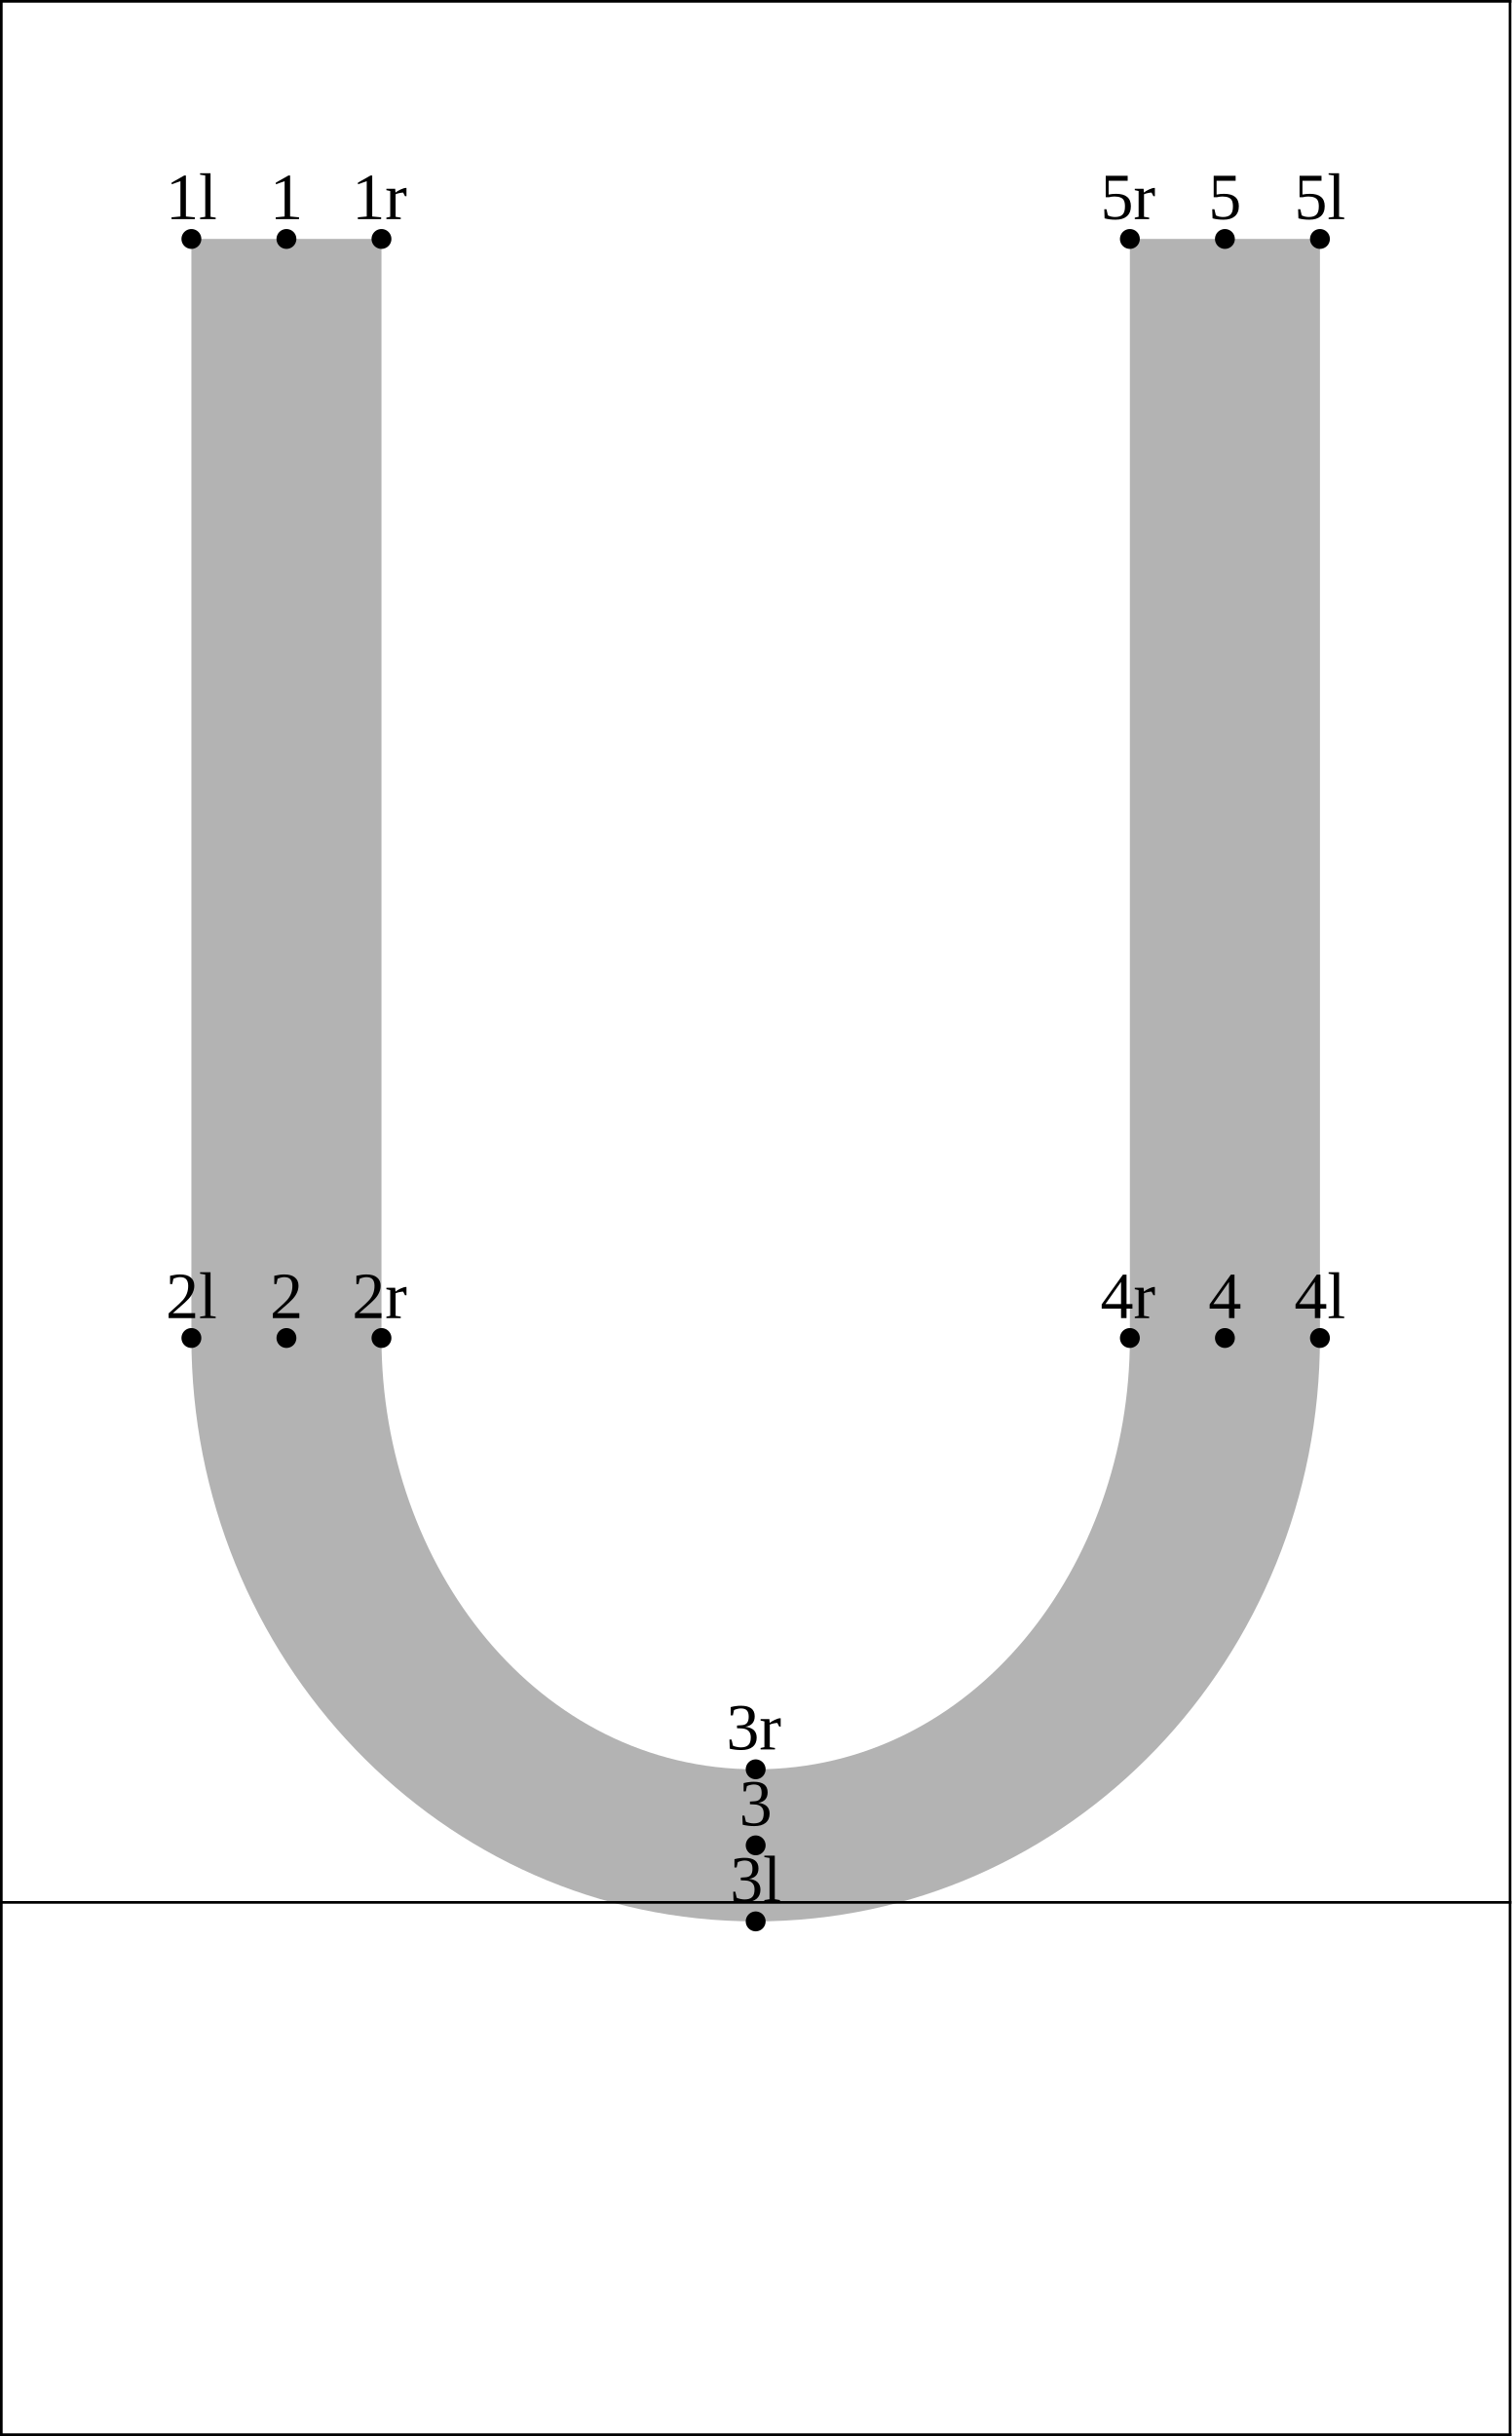
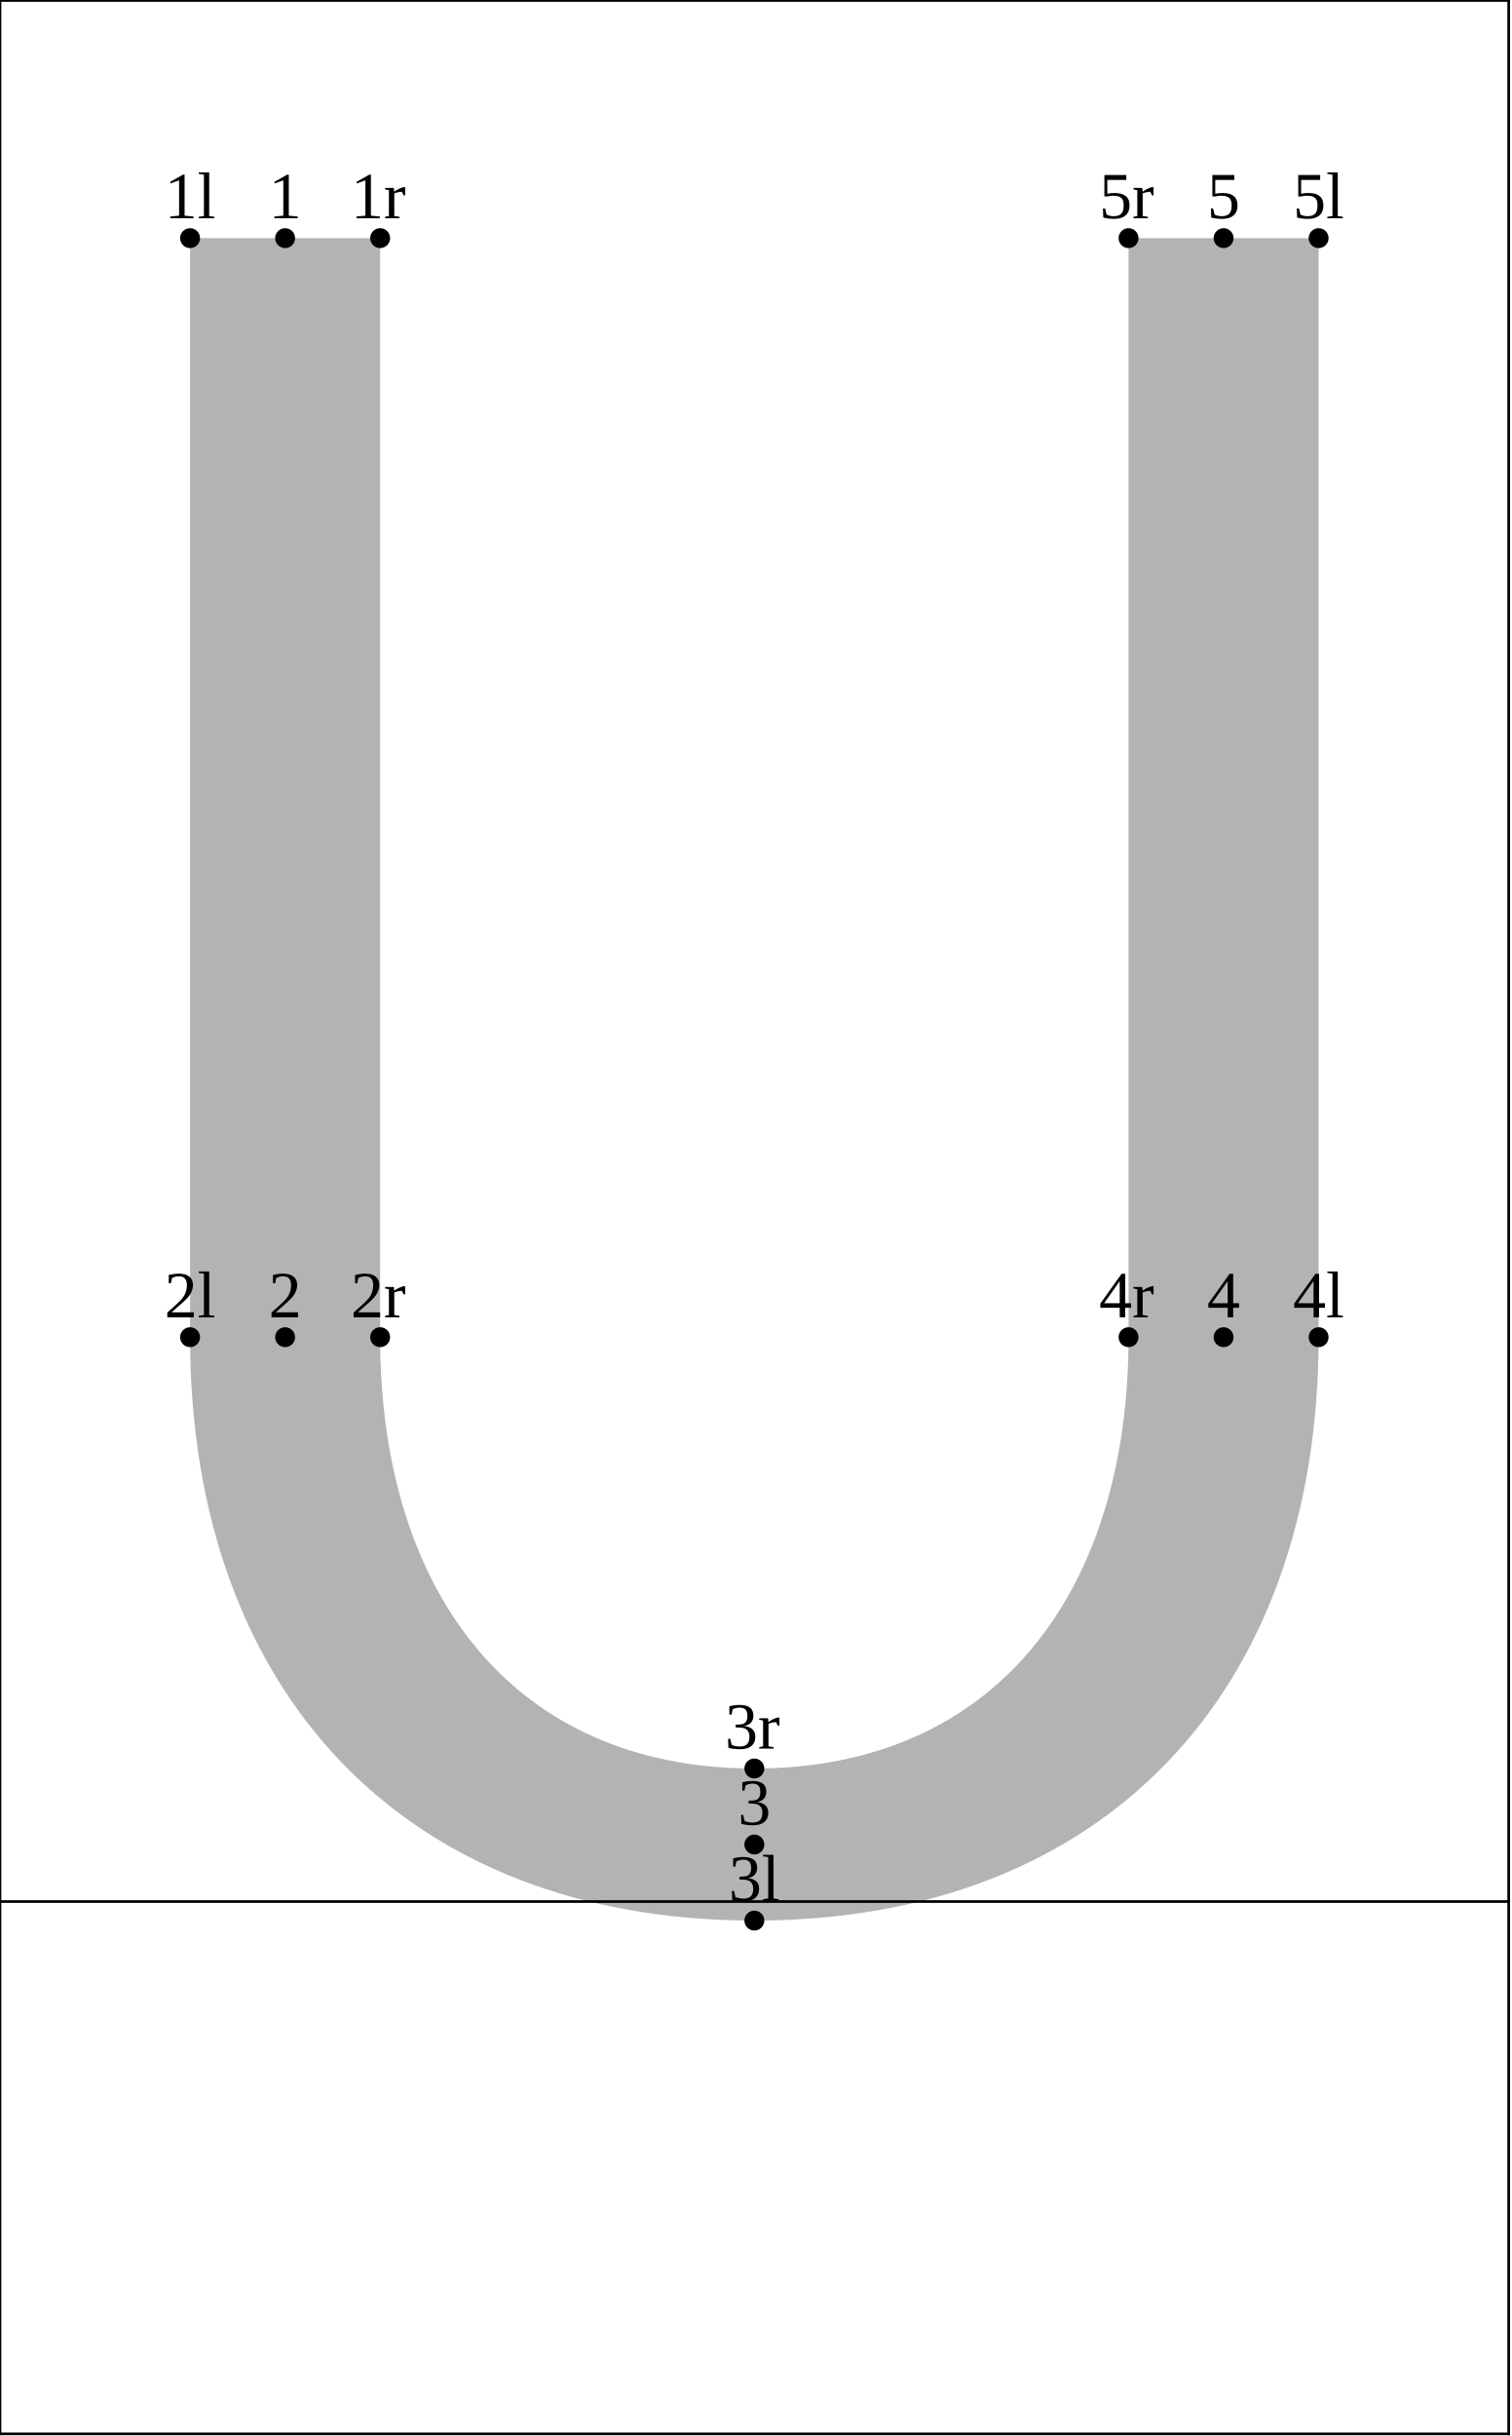
<svg xmlns="http://www.w3.org/2000/svg" version="1.1" width="228.146" height="367.662" viewBox="0 0 228.146 367.662">
-   <path d="M28.892 36.065L28.892 201.943C28.892 250.058,66.498 289.993,114.073 289.993C161.647 289.993,199.253 250.058,199.253 201.943L199.253 36.065L170.561 36.065L170.561 201.943C170.561 236.432,146.96 267.039,114.073 267.039C81.186 267.039,57.585 236.432,57.585 201.943L57.585 36.065Z" style="fill: rgb(70%,70%,70%);stroke: none;" />
-   <g transform="translate(25.01805 33.06541)" style="fill: rgb(0%,0%,0%);">
+   <path d="M28.692 35.942L28.692 201.82C28.692 255.282,61.012 289.869,113.873 289.869C166.734 289.869,199.053 255.282,199.053 201.82L199.053 35.942L170.361 35.942L170.361 201.82C170.361 240.141,150.414 266.915,113.873 266.915C77.332 266.915,57.385 240.141,57.385 201.82L57.385 35.942Z" style="fill: rgb(70%,70%,70%);stroke: none;" />
+   <g transform="translate(24.81805 32.94206)" style="fill: rgb(0%,0%,0%);">
    <text font-size="9.963">1l</text>
  </g>
-   <path d="M28.892 36.065l0 0" style="stroke:rgb(0%,0%,0%); stroke-width: 3;stroke-linecap: round;stroke-linejoin: round;stroke-miterlimit: 10;fill: none;" />
-   <g transform="translate(25.01805 198.943)" style="fill: rgb(0%,0%,0%);">
+   <path d="M28.692 35.942l0 0" style="stroke:rgb(0%,0%,0%); stroke-width: 3;stroke-linecap: round;stroke-linejoin: round;stroke-miterlimit: 10;fill: none;" />
+   <g transform="translate(24.81805 198.8196)" style="fill: rgb(0%,0%,0%);">
    <text font-size="9.963">2l</text>
  </g>
-   <path d="M28.892 201.943l0 0" style="stroke:rgb(0%,0%,0%); stroke-width: 3;stroke-linecap: round;stroke-linejoin: round;stroke-miterlimit: 10;fill: none;" />
-   <g transform="translate(110.1984 286.9926)" style="fill: rgb(0%,0%,0%);">
+   <path d="M28.692 201.82l0 0" style="stroke:rgb(0%,0%,0%); stroke-width: 3;stroke-linecap: round;stroke-linejoin: round;stroke-miterlimit: 10;fill: none;" />
+   <g transform="translate(109.9984 286.8693)" style="fill: rgb(0%,0%,0%);">
    <text font-size="9.963">3l</text>
  </g>
-   <path d="M114.073 289.993l0 0" style="stroke:rgb(0%,0%,0%); stroke-width: 3;stroke-linecap: round;stroke-linejoin: round;stroke-miterlimit: 10;fill: none;" />
-   <g transform="translate(195.3788 198.943)" style="fill: rgb(0%,0%,0%);">
+   <path d="M113.873 289.869l0 0" style="stroke:rgb(0%,0%,0%); stroke-width: 3;stroke-linecap: round;stroke-linejoin: round;stroke-miterlimit: 10;fill: none;" />
+   <g transform="translate(195.1788 198.8196)" style="fill: rgb(0%,0%,0%);">
    <text font-size="9.963">4l</text>
  </g>
-   <path d="M199.253 201.943l0 0" style="stroke:rgb(0%,0%,0%); stroke-width: 3;stroke-linecap: round;stroke-linejoin: round;stroke-miterlimit: 10;fill: none;" />
-   <g transform="translate(195.3788 33.06541)" style="fill: rgb(0%,0%,0%);">
+   <path d="M199.053 201.82l0 0" style="stroke:rgb(0%,0%,0%); stroke-width: 3;stroke-linecap: round;stroke-linejoin: round;stroke-miterlimit: 10;fill: none;" />
+   <g transform="translate(195.1788 32.94206)" style="fill: rgb(0%,0%,0%);">
    <text font-size="9.963">5l</text>
  </g>
-   <path d="M199.253 36.065l0 0" style="stroke:rgb(0%,0%,0%); stroke-width: 3;stroke-linecap: round;stroke-linejoin: round;stroke-miterlimit: 10;fill: none;" />
-   <g transform="translate(40.74797 33.06541)" style="fill: rgb(0%,0%,0%);">
+   <path d="M199.053 35.942l0 0" style="stroke:rgb(0%,0%,0%); stroke-width: 3;stroke-linecap: round;stroke-linejoin: round;stroke-miterlimit: 10;fill: none;" />
+   <g transform="translate(40.54797 32.94206)" style="fill: rgb(0%,0%,0%);">
    <text font-size="9.963">1</text>
  </g>
-   <path d="M43.239 36.065l0 0" style="stroke:rgb(0%,0%,0%); stroke-width: 3;stroke-linecap: round;stroke-linejoin: round;stroke-miterlimit: 10;fill: none;" />
-   <g transform="translate(40.74797 198.943)" style="fill: rgb(0%,0%,0%);">
+   <path d="M43.039 35.942l0 0" style="stroke:rgb(0%,0%,0%); stroke-width: 3;stroke-linecap: round;stroke-linejoin: round;stroke-miterlimit: 10;fill: none;" />
+   <g transform="translate(40.54797 198.8196)" style="fill: rgb(0%,0%,0%);">
    <text font-size="9.963">2</text>
  </g>
-   <path d="M43.239 201.943l0 0" style="stroke:rgb(0%,0%,0%); stroke-width: 3;stroke-linecap: round;stroke-linejoin: round;stroke-miterlimit: 10;fill: none;" />
-   <g transform="translate(111.5821 275.5157)" style="fill: rgb(0%,0%,0%);">
+   <path d="M43.039 201.82l0 0" style="stroke:rgb(0%,0%,0%); stroke-width: 3;stroke-linecap: round;stroke-linejoin: round;stroke-miterlimit: 10;fill: none;" />
+   <g transform="translate(111.3821 275.3924)" style="fill: rgb(0%,0%,0%);">
    <text font-size="9.963">3</text>
  </g>
-   <path d="M114.073 278.516l0 0" style="stroke:rgb(0%,0%,0%); stroke-width: 3;stroke-linecap: round;stroke-linejoin: round;stroke-miterlimit: 10;fill: none;" />
-   <g transform="translate(182.4163 198.943)" style="fill: rgb(0%,0%,0%);">
+   <path d="M113.873 278.392l0 0" style="stroke:rgb(0%,0%,0%); stroke-width: 3;stroke-linecap: round;stroke-linejoin: round;stroke-miterlimit: 10;fill: none;" />
+   <g transform="translate(182.2163 198.8196)" style="fill: rgb(0%,0%,0%);">
    <text font-size="9.963">4</text>
  </g>
-   <path d="M184.907 201.943l0 0" style="stroke:rgb(0%,0%,0%); stroke-width: 3;stroke-linecap: round;stroke-linejoin: round;stroke-miterlimit: 10;fill: none;" />
-   <g transform="translate(182.4163 33.06541)" style="fill: rgb(0%,0%,0%);">
+   <path d="M184.707 201.82l0 0" style="stroke:rgb(0%,0%,0%); stroke-width: 3;stroke-linecap: round;stroke-linejoin: round;stroke-miterlimit: 10;fill: none;" />
+   <g transform="translate(182.2163 32.94206)" style="fill: rgb(0%,0%,0%);">
    <text font-size="9.963">5</text>
  </g>
-   <path d="M184.907 36.065l0 0" style="stroke:rgb(0%,0%,0%); stroke-width: 3;stroke-linecap: round;stroke-linejoin: round;stroke-miterlimit: 10;fill: none;" />
-   <g transform="translate(53.14317 33.06541)" style="fill: rgb(0%,0%,0%);">
+   <path d="M184.707 35.942l0 0" style="stroke:rgb(0%,0%,0%); stroke-width: 3;stroke-linecap: round;stroke-linejoin: round;stroke-miterlimit: 10;fill: none;" />
+   <g transform="translate(52.94318 32.94206)" style="fill: rgb(0%,0%,0%);">
    <text font-size="9.963">1r</text>
  </g>
-   <path d="M57.585 36.065l0 0" style="stroke:rgb(0%,0%,0%); stroke-width: 3;stroke-linecap: round;stroke-linejoin: round;stroke-miterlimit: 10;fill: none;" />
-   <g transform="translate(53.14317 198.943)" style="fill: rgb(0%,0%,0%);">
+   <path d="M57.385 35.942l0 0" style="stroke:rgb(0%,0%,0%); stroke-width: 3;stroke-linecap: round;stroke-linejoin: round;stroke-miterlimit: 10;fill: none;" />
+   <g transform="translate(52.94318 198.8196)" style="fill: rgb(0%,0%,0%);">
    <text font-size="9.963">2r</text>
  </g>
-   <path d="M57.585 201.943l0 0" style="stroke:rgb(0%,0%,0%); stroke-width: 3;stroke-linecap: round;stroke-linejoin: round;stroke-miterlimit: 10;fill: none;" />
-   <g transform="translate(109.6311 264.0388)" style="fill: rgb(0%,0%,0%);">
+   <path d="M57.385 201.82l0 0" style="stroke:rgb(0%,0%,0%); stroke-width: 3;stroke-linecap: round;stroke-linejoin: round;stroke-miterlimit: 10;fill: none;" />
+   <g transform="translate(109.4311 263.9155)" style="fill: rgb(0%,0%,0%);">
    <text font-size="9.963">3r</text>
  </g>
-   <path d="M114.073 267.039l0 0" style="stroke:rgb(0%,0%,0%); stroke-width: 3;stroke-linecap: round;stroke-linejoin: round;stroke-miterlimit: 10;fill: none;" />
-   <g transform="translate(166.119 198.943)" style="fill: rgb(0%,0%,0%);">
+   <path d="M113.873 266.915l0 0" style="stroke:rgb(0%,0%,0%); stroke-width: 3;stroke-linecap: round;stroke-linejoin: round;stroke-miterlimit: 10;fill: none;" />
+   <g transform="translate(165.919 198.8196)" style="fill: rgb(0%,0%,0%);">
    <text font-size="9.963">4r</text>
  </g>
-   <path d="M170.561 201.943l0 0" style="stroke:rgb(0%,0%,0%); stroke-width: 3;stroke-linecap: round;stroke-linejoin: round;stroke-miterlimit: 10;fill: none;" />
-   <g transform="translate(166.119 33.06541)" style="fill: rgb(0%,0%,0%);">
+   <path d="M170.361 201.82l0 0" style="stroke:rgb(0%,0%,0%); stroke-width: 3;stroke-linecap: round;stroke-linejoin: round;stroke-miterlimit: 10;fill: none;" />
+   <g transform="translate(165.919 32.94206)" style="fill: rgb(0%,0%,0%);">
    <text font-size="9.963">5r</text>
  </g>
-   <path d="M170.561 36.065l0 0" style="stroke:rgb(0%,0%,0%); stroke-width: 3;stroke-linecap: round;stroke-linejoin: round;stroke-miterlimit: 10;fill: none;" />
-   <path d="M0.2 287.123L227.946 287.123" style="stroke:rgb(0%,0%,0%); stroke-width: 0.4;stroke-linecap: square;stroke-linejoin: round;stroke-miterlimit: 10;fill: none;" />
-   <path d="M0.2 0.2L227.946 0.2" style="stroke:rgb(0%,0%,0%); stroke-width: 0.4;stroke-linecap: square;stroke-linejoin: round;stroke-miterlimit: 10;fill: none;" />
-   <path d="M0.2 367.462L227.946 367.462" style="stroke:rgb(0%,0%,0%); stroke-width: 0.4;stroke-linecap: square;stroke-linejoin: round;stroke-miterlimit: 10;fill: none;" />
-   <path d="M0.2 367.462L0.2 0.2" style="stroke:rgb(0%,0%,0%); stroke-width: 0.4;stroke-linecap: square;stroke-linejoin: round;stroke-miterlimit: 10;fill: none;" />
-   <path d="M227.946 367.462L227.946 0.2" style="stroke:rgb(0%,0%,0%); stroke-width: 0.4;stroke-linecap: square;stroke-linejoin: round;stroke-miterlimit: 10;fill: none;" />
+   <path d="M170.361 35.942l0 0" style="stroke:rgb(0%,0%,0%); stroke-width: 3;stroke-linecap: round;stroke-linejoin: round;stroke-miterlimit: 10;fill: none;" />
+   <path d="M0 287L227.746 287" style="stroke:rgb(0%,0%,0%); stroke-width: 0.4;stroke-linecap: square;stroke-linejoin: round;stroke-miterlimit: 10;fill: none;" />
+   <path d="M0 0.077L227.746 0.077" style="stroke:rgb(0%,0%,0%); stroke-width: 0.4;stroke-linecap: square;stroke-linejoin: round;stroke-miterlimit: 10;fill: none;" />
+   <path d="M0 367.339L227.746 367.339" style="stroke:rgb(0%,0%,0%); stroke-width: 0.4;stroke-linecap: square;stroke-linejoin: round;stroke-miterlimit: 10;fill: none;" />
+   <path d="M0 367.339L0 0.077" style="stroke:rgb(0%,0%,0%); stroke-width: 0.4;stroke-linecap: square;stroke-linejoin: round;stroke-miterlimit: 10;fill: none;" />
+   <path d="M227.746 367.339L227.746 0.077" style="stroke:rgb(0%,0%,0%); stroke-width: 0.4;stroke-linecap: square;stroke-linejoin: round;stroke-miterlimit: 10;fill: none;" />
</svg>
